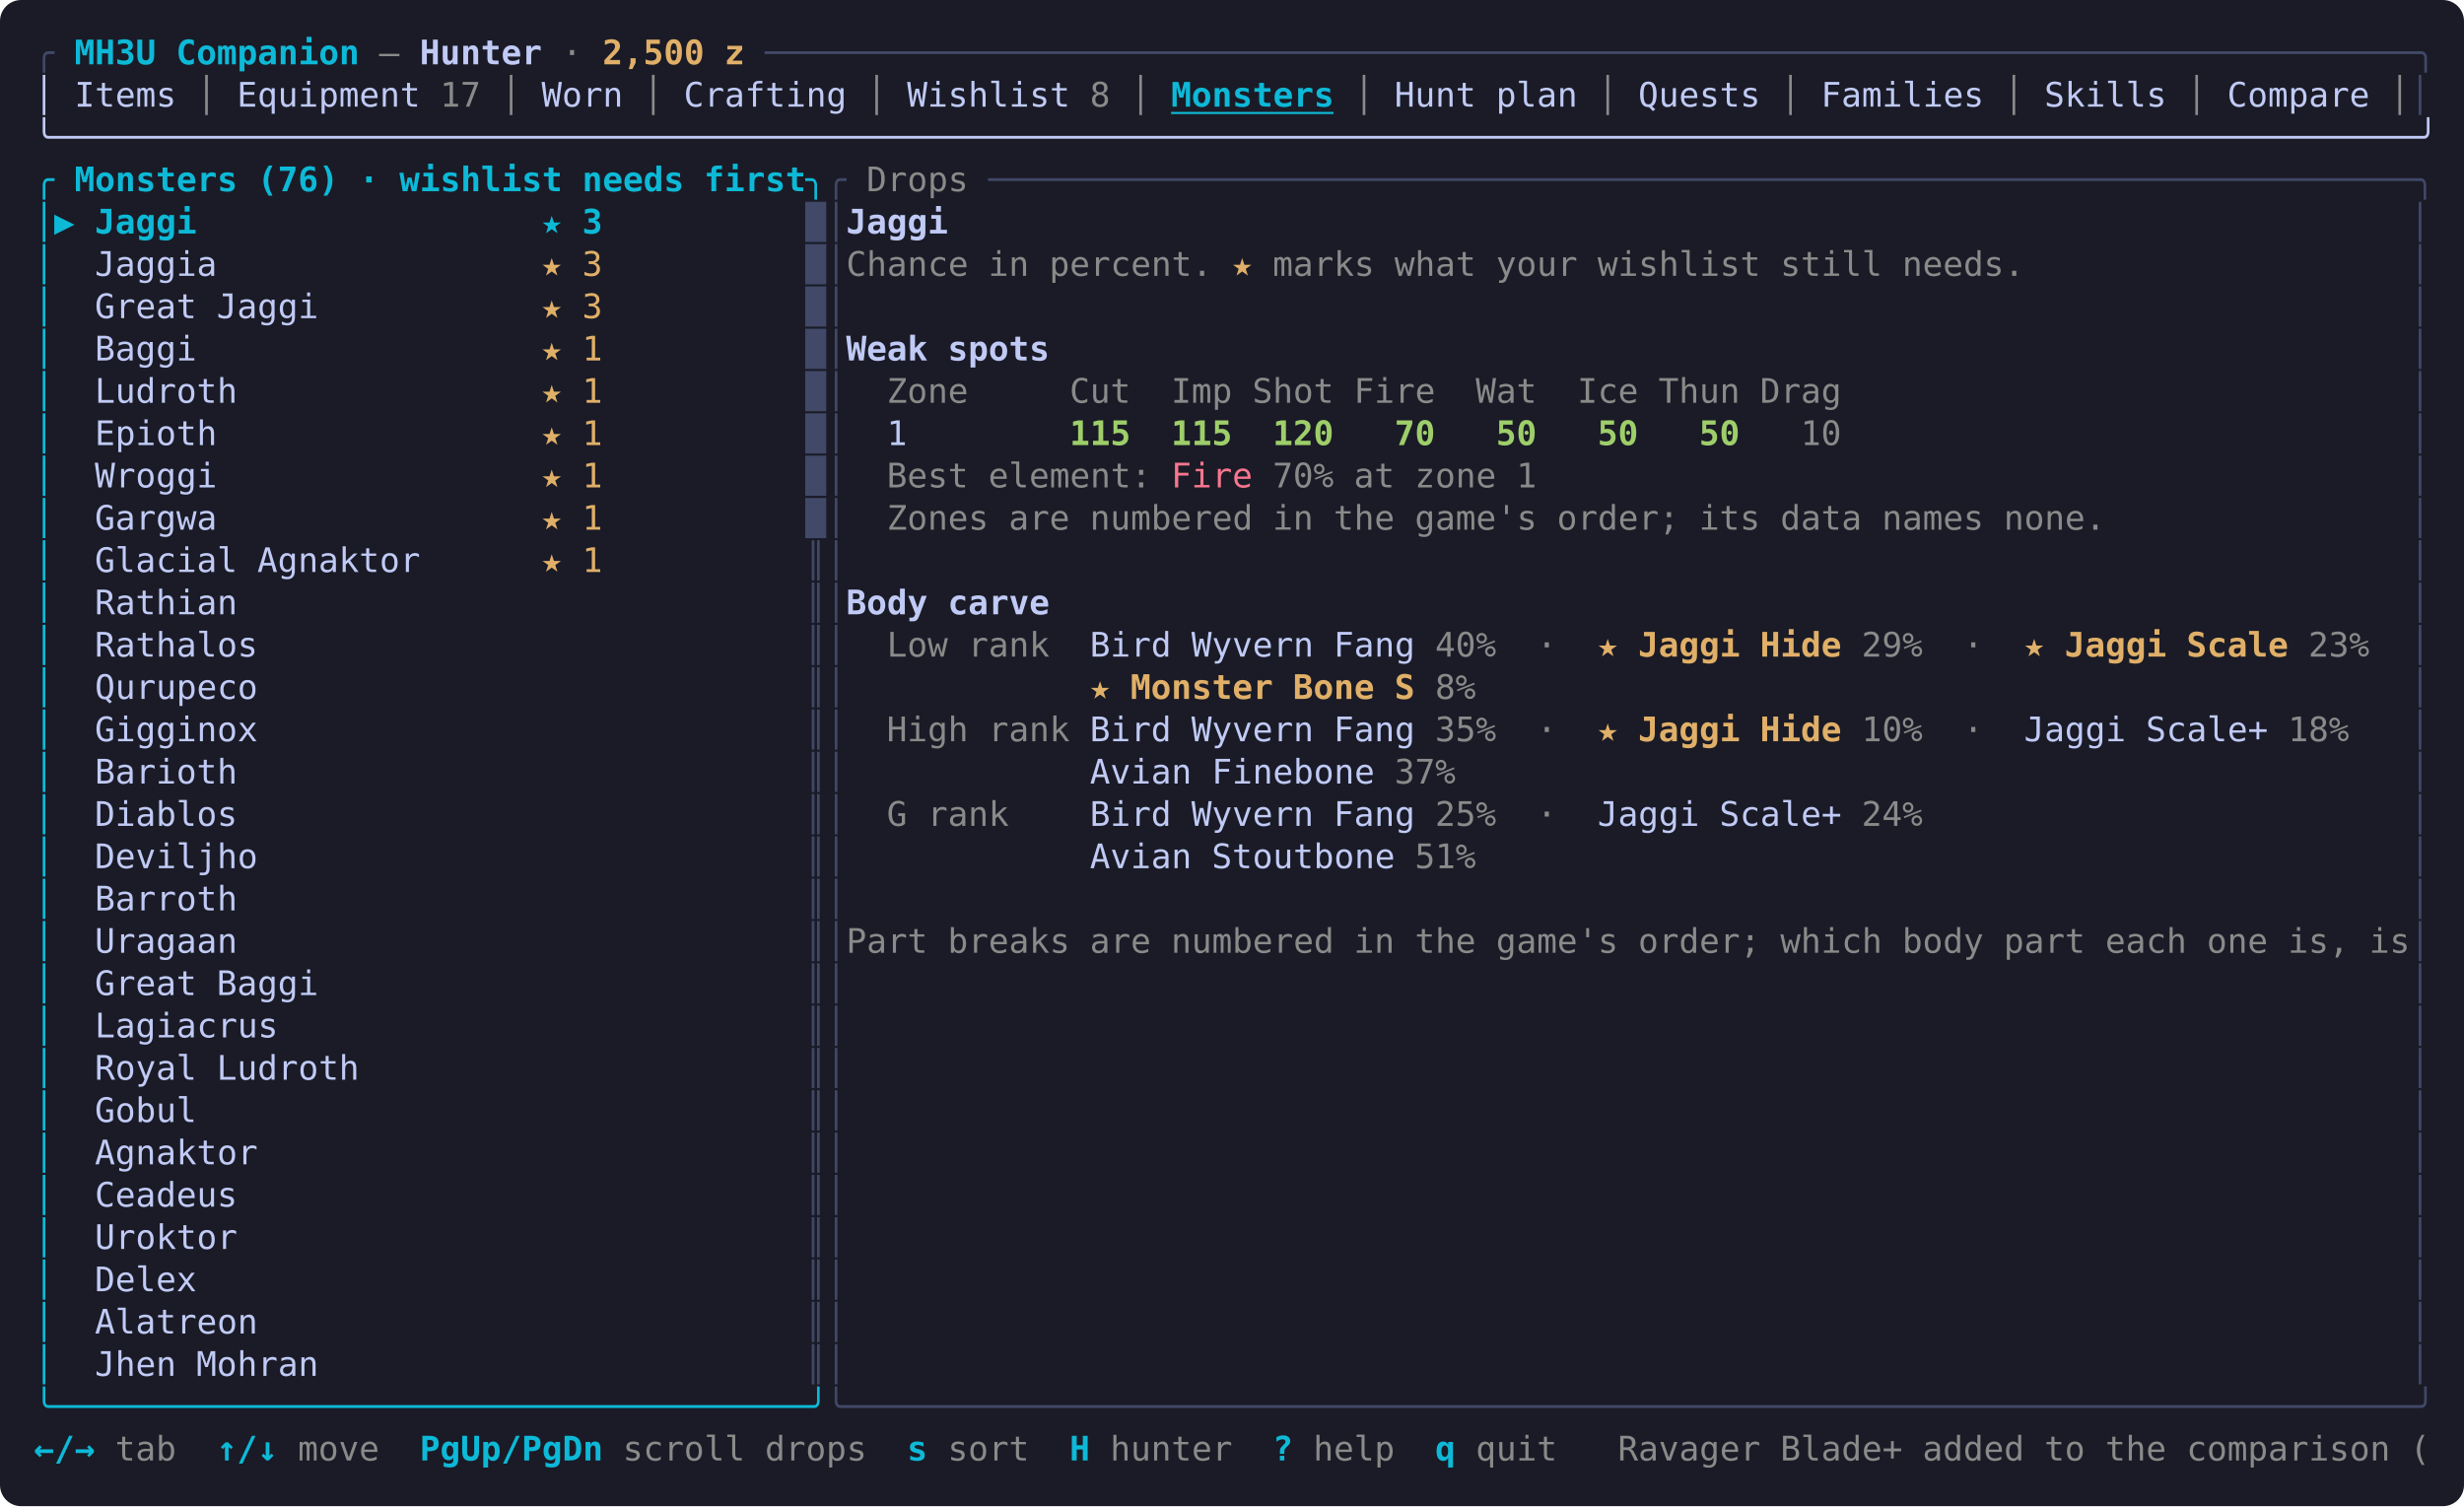
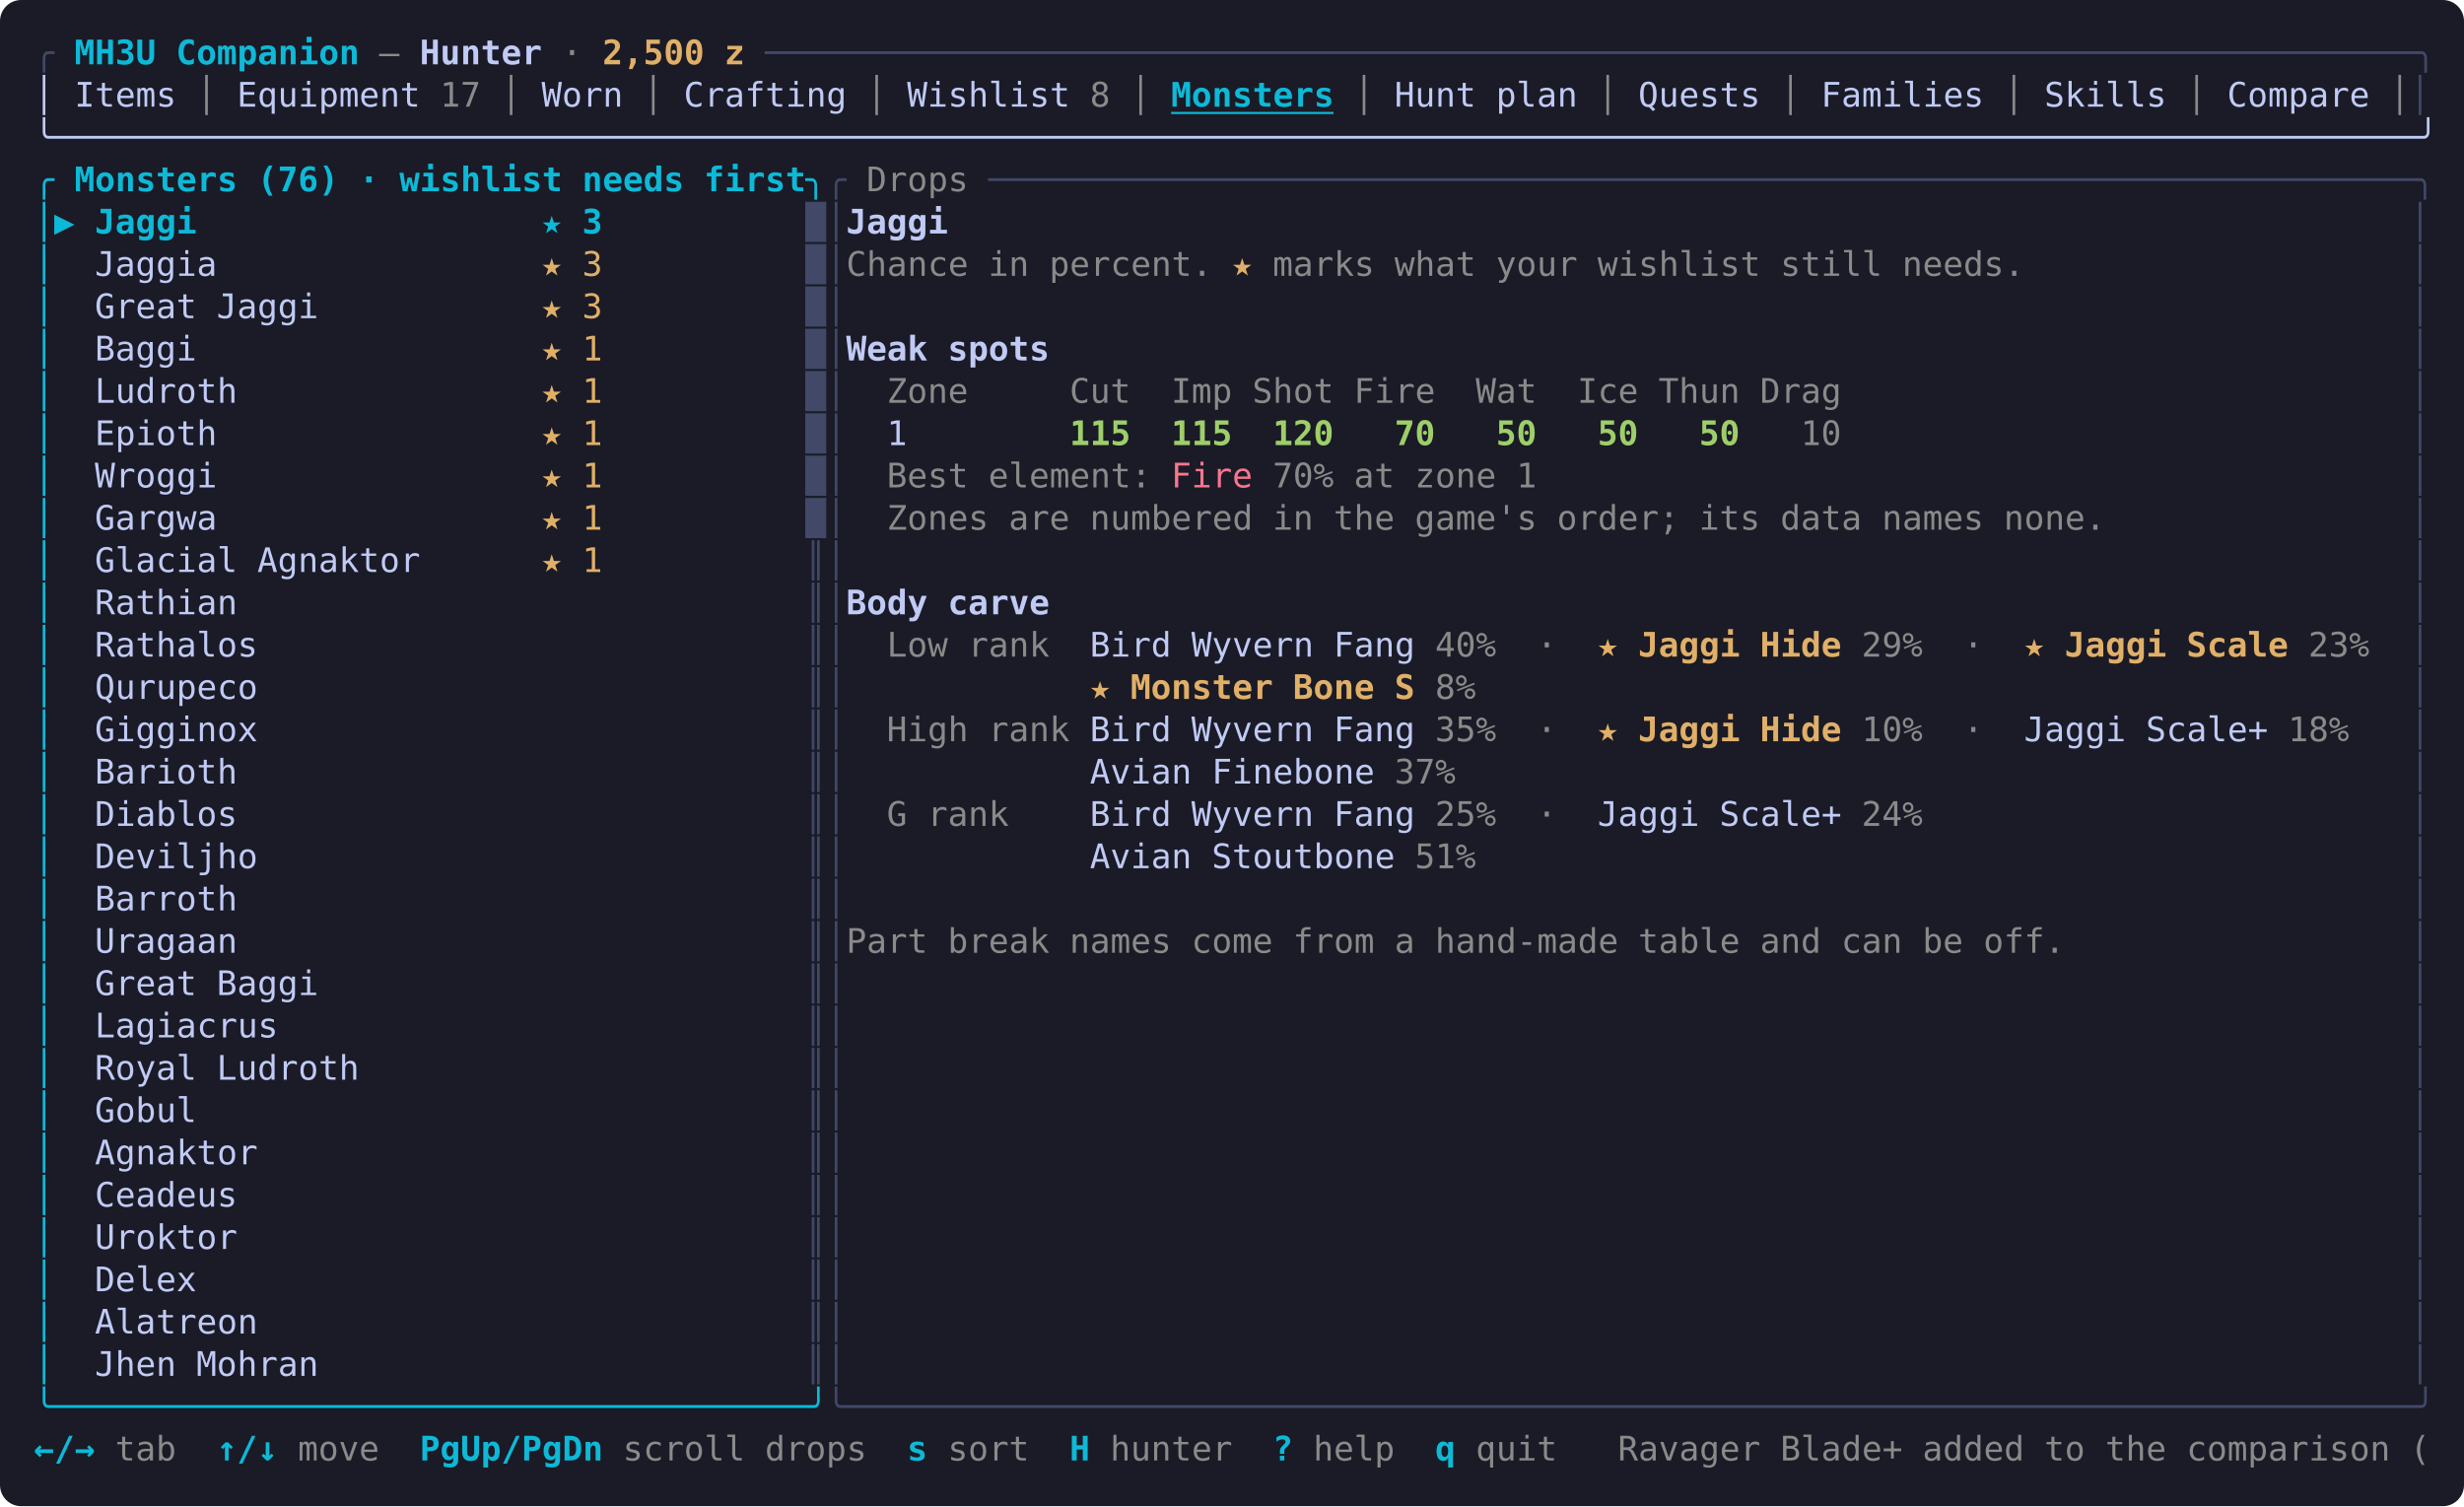
<svg xmlns="http://www.w3.org/2000/svg" width="1164.8" height="712" viewBox="0 0 1164.8 712" role="img">
  <rect width="100%" height="100%" rx="10" fill="#1a1b26" />
  <g font-family="'JetBrains Mono','JetBrainsMono Nerd Font','DejaVu Sans Mono',Menlo,Consolas,monospace" font-size="16">
    <text x="16.0" y="30.4" textLength="9.6" lengthAdjust="spacing" fill="#414868">╭</text>
    <text x="35.2" y="30.4" textLength="38.4" lengthAdjust="spacing" fill="#0db9d7" font-weight="bold">MH3U</text>
    <text x="83.2" y="30.4" textLength="86.4" lengthAdjust="spacing" fill="#0db9d7" font-weight="bold">Companion</text>
    <text x="179.2" y="30.4" textLength="9.6" lengthAdjust="spacing" fill="#8a8a8a">—</text>
    <text x="198.4" y="30.4" textLength="57.6" lengthAdjust="spacing" fill="#c0caf5" font-weight="bold">Hunter</text>
    <text x="265.6" y="30.4" textLength="9.6" lengthAdjust="spacing" fill="#8a8a8a">·</text>
    <text x="284.8" y="30.4" textLength="48.0" lengthAdjust="spacing" fill="#e0af68" font-weight="bold">2,500</text>
    <text x="342.4" y="30.4" textLength="9.6" lengthAdjust="spacing" fill="#e0af68" font-weight="bold">z</text>
    <text x="361.6" y="30.4" textLength="787.2" lengthAdjust="spacing" fill="#414868">─────────────────────────────────────────────────────────────────────────────────╮</text>
    <text x="16.0" y="50.4" textLength="9.6" lengthAdjust="spacing" fill="#c0caf5">│</text>
    <text x="35.2" y="50.4" textLength="48.0" lengthAdjust="spacing" fill="#c0caf5">Items</text>
    <text x="92.8" y="50.4" textLength="9.6" lengthAdjust="spacing" fill="#8a8a8a">│</text>
    <text x="112.0" y="50.4" textLength="86.4" lengthAdjust="spacing" fill="#c0caf5">Equipment</text>
    <text x="208.0" y="50.4" textLength="19.2" lengthAdjust="spacing" fill="#8a8a8a">17</text>
    <text x="236.8" y="50.4" textLength="9.6" lengthAdjust="spacing" fill="#8a8a8a">│</text>
    <text x="256.0" y="50.4" textLength="38.4" lengthAdjust="spacing" fill="#c0caf5">Worn</text>
    <text x="304.0" y="50.4" textLength="9.6" lengthAdjust="spacing" fill="#8a8a8a">│</text>
    <text x="323.2" y="50.4" textLength="76.8" lengthAdjust="spacing" fill="#c0caf5">Crafting</text>
    <text x="409.6" y="50.4" textLength="9.6" lengthAdjust="spacing" fill="#8a8a8a">│</text>
    <text x="428.8" y="50.4" textLength="76.8" lengthAdjust="spacing" fill="#c0caf5">Wishlist</text>
    <text x="515.2" y="50.4" textLength="9.6" lengthAdjust="spacing" fill="#8a8a8a">8</text>
    <text x="534.4" y="50.4" textLength="9.6" lengthAdjust="spacing" fill="#8a8a8a">│</text>
    <text x="553.6" y="50.4" textLength="76.8" lengthAdjust="spacing" fill="#0db9d7" font-weight="bold">Monsters</text>
    <line x1="553.6" y1="53.4" x2="630.4" y2="53.4" stroke="#0db9d7" stroke-width="1" />
    <text x="640.0" y="50.4" textLength="9.6" lengthAdjust="spacing" fill="#8a8a8a">│</text>
    <text x="659.2" y="50.4" textLength="38.4" lengthAdjust="spacing" fill="#c0caf5">Hunt</text>
    <text x="707.2" y="50.4" textLength="38.4" lengthAdjust="spacing" fill="#c0caf5">plan</text>
    <text x="755.2" y="50.4" textLength="9.6" lengthAdjust="spacing" fill="#8a8a8a">│</text>
    <text x="774.4" y="50.4" textLength="57.6" lengthAdjust="spacing" fill="#c0caf5">Quests</text>
    <text x="841.6" y="50.4" textLength="9.6" lengthAdjust="spacing" fill="#8a8a8a">│</text>
    <text x="860.8" y="50.4" textLength="76.8" lengthAdjust="spacing" fill="#c0caf5">Families</text>
    <text x="947.2" y="50.4" textLength="9.6" lengthAdjust="spacing" fill="#8a8a8a">│</text>
    <text x="966.4" y="50.4" textLength="57.6" lengthAdjust="spacing" fill="#c0caf5">Skills</text>
    <text x="1033.6" y="50.4" textLength="9.6" lengthAdjust="spacing" fill="#8a8a8a">│</text>
    <text x="1052.8" y="50.4" textLength="67.2" lengthAdjust="spacing" fill="#c0caf5">Compare</text>
    <text x="1129.6" y="50.4" textLength="9.6" lengthAdjust="spacing" fill="#8a8a8a">│</text>
    <text x="1139.2" y="50.4" textLength="9.6" lengthAdjust="spacing" fill="#414868">│</text>
    <text x="16.0" y="70.4" textLength="1132.8" lengthAdjust="spacing" fill="#c0caf5">╰────────────────────────────────────────────────────────────────────────────────────────────────────────────────────╯</text>
    <text x="16.0" y="90.4" textLength="9.6" lengthAdjust="spacing" fill="#0db9d7">╭</text>
    <text x="35.2" y="90.4" textLength="76.8" lengthAdjust="spacing" fill="#0db9d7" font-weight="bold">Monsters</text>
    <text x="121.6" y="90.4" textLength="38.4" lengthAdjust="spacing" fill="#0db9d7" font-weight="bold">(76)</text>
    <text x="169.6" y="90.4" textLength="9.6" lengthAdjust="spacing" fill="#0db9d7" font-weight="bold">·</text>
    <text x="188.8" y="90.4" textLength="76.8" lengthAdjust="spacing" fill="#0db9d7" font-weight="bold">wishlist</text>
    <text x="275.2" y="90.4" textLength="48.0" lengthAdjust="spacing" fill="#0db9d7" font-weight="bold">needs</text>
    <text x="332.8" y="90.4" textLength="48.0" lengthAdjust="spacing" fill="#0db9d7" font-weight="bold">first</text>
    <text x="380.8" y="90.4" textLength="9.6" lengthAdjust="spacing" fill="#0db9d7">╮</text>
    <text x="390.4" y="90.4" textLength="9.6" lengthAdjust="spacing" fill="#414868">╭</text>
    <text x="409.6" y="90.4" textLength="48.0" lengthAdjust="spacing" fill="#8a8a8a">Drops</text>
    <text x="467.2" y="90.4" textLength="681.6" lengthAdjust="spacing" fill="#414868">──────────────────────────────────────────────────────────────────────╮</text>
    <text x="16.0" y="110.4" textLength="9.6" lengthAdjust="spacing" fill="#0db9d7">│</text>
    <text x="25.6" y="110.4" textLength="9.6" lengthAdjust="spacing" fill="#0db9d7" font-weight="bold">▶︎</text>
    <text x="44.8" y="110.4" textLength="48.0" lengthAdjust="spacing" fill="#0db9d7" font-weight="bold">Jaggi</text>
    <text x="256.0" y="110.4" textLength="9.6" lengthAdjust="spacing" fill="#0db9d7" font-weight="bold">★︎</text>
    <text x="275.2" y="110.4" textLength="9.6" lengthAdjust="spacing" fill="#0db9d7" font-weight="bold">3</text>
    <text x="380.8" y="110.4" textLength="19.2" lengthAdjust="spacing" fill="#414868">█│</text>
    <text x="400.0" y="110.4" textLength="48.0" lengthAdjust="spacing" fill="#c0caf5" font-weight="bold">Jaggi</text>
    <text x="1139.2" y="110.4" textLength="9.6" lengthAdjust="spacing" fill="#414868">│</text>
    <text x="16.0" y="130.4" textLength="9.6" lengthAdjust="spacing" fill="#0db9d7">│</text>
    <text x="44.8" y="130.4" textLength="57.6" lengthAdjust="spacing" fill="#c0caf5">Jaggia</text>
    <text x="256.0" y="130.4" textLength="9.6" lengthAdjust="spacing" fill="#e0af68">★︎</text>
    <text x="275.2" y="130.4" textLength="9.6" lengthAdjust="spacing" fill="#e0af68">3</text>
    <text x="380.8" y="130.4" textLength="19.2" lengthAdjust="spacing" fill="#414868">█│</text>
    <text x="400.0" y="130.4" textLength="57.6" lengthAdjust="spacing" fill="#8a8a8a">Chance</text>
    <text x="467.2" y="130.4" textLength="19.2" lengthAdjust="spacing" fill="#8a8a8a">in</text>
    <text x="496.0" y="130.4" textLength="76.8" lengthAdjust="spacing" fill="#8a8a8a">percent.</text>
    <text x="582.4" y="130.4" textLength="9.6" lengthAdjust="spacing" fill="#e0af68">★︎</text>
    <text x="601.6" y="130.4" textLength="48.0" lengthAdjust="spacing" fill="#8a8a8a">marks</text>
    <text x="659.2" y="130.4" textLength="38.4" lengthAdjust="spacing" fill="#8a8a8a">what</text>
    <text x="707.2" y="130.4" textLength="38.4" lengthAdjust="spacing" fill="#8a8a8a">your</text>
    <text x="755.2" y="130.4" textLength="76.8" lengthAdjust="spacing" fill="#8a8a8a">wishlist</text>
    <text x="841.6" y="130.4" textLength="48.0" lengthAdjust="spacing" fill="#8a8a8a">still</text>
    <text x="899.2" y="130.4" textLength="57.6" lengthAdjust="spacing" fill="#8a8a8a">needs.</text>
    <text x="1139.2" y="130.4" textLength="9.6" lengthAdjust="spacing" fill="#414868">│</text>
    <text x="16.0" y="150.4" textLength="9.6" lengthAdjust="spacing" fill="#0db9d7">│</text>
    <text x="44.8" y="150.4" textLength="48.0" lengthAdjust="spacing" fill="#c0caf5">Great</text>
    <text x="102.4" y="150.4" textLength="48.0" lengthAdjust="spacing" fill="#c0caf5">Jaggi</text>
    <text x="256.0" y="150.4" textLength="9.6" lengthAdjust="spacing" fill="#e0af68">★︎</text>
    <text x="275.2" y="150.4" textLength="9.6" lengthAdjust="spacing" fill="#e0af68">3</text>
    <text x="380.8" y="150.4" textLength="19.2" lengthAdjust="spacing" fill="#414868">█│</text>
    <text x="1139.2" y="150.4" textLength="9.6" lengthAdjust="spacing" fill="#414868">│</text>
    <text x="16.0" y="170.4" textLength="9.6" lengthAdjust="spacing" fill="#0db9d7">│</text>
    <text x="44.8" y="170.4" textLength="48.0" lengthAdjust="spacing" fill="#c0caf5">Baggi</text>
    <text x="256.0" y="170.4" textLength="9.6" lengthAdjust="spacing" fill="#e0af68">★︎</text>
    <text x="275.2" y="170.4" textLength="9.6" lengthAdjust="spacing" fill="#e0af68">1</text>
    <text x="380.8" y="170.4" textLength="19.2" lengthAdjust="spacing" fill="#414868">█│</text>
    <text x="400.0" y="170.4" textLength="38.4" lengthAdjust="spacing" fill="#c0caf5" font-weight="bold">Weak</text>
    <text x="448.0" y="170.4" textLength="48.0" lengthAdjust="spacing" fill="#c0caf5" font-weight="bold">spots</text>
    <text x="1139.2" y="170.4" textLength="9.6" lengthAdjust="spacing" fill="#414868">│</text>
    <text x="16.0" y="190.4" textLength="9.6" lengthAdjust="spacing" fill="#0db9d7">│</text>
    <text x="44.8" y="190.4" textLength="67.2" lengthAdjust="spacing" fill="#c0caf5">Ludroth</text>
    <text x="256.0" y="190.4" textLength="9.6" lengthAdjust="spacing" fill="#e0af68">★︎</text>
    <text x="275.2" y="190.4" textLength="9.6" lengthAdjust="spacing" fill="#e0af68">1</text>
    <text x="380.8" y="190.4" textLength="19.2" lengthAdjust="spacing" fill="#414868">█│</text>
    <text x="419.2" y="190.4" textLength="38.4" lengthAdjust="spacing" fill="#8a8a8a">Zone</text>
    <text x="505.6" y="190.4" textLength="28.8" lengthAdjust="spacing" fill="#8a8a8a">Cut</text>
    <text x="553.6" y="190.4" textLength="28.8" lengthAdjust="spacing" fill="#8a8a8a">Imp</text>
    <text x="592.0" y="190.4" textLength="38.4" lengthAdjust="spacing" fill="#8a8a8a">Shot</text>
    <text x="640.0" y="190.4" textLength="38.4" lengthAdjust="spacing" fill="#8a8a8a">Fire</text>
    <text x="697.6" y="190.4" textLength="28.8" lengthAdjust="spacing" fill="#8a8a8a">Wat</text>
    <text x="745.6" y="190.4" textLength="28.8" lengthAdjust="spacing" fill="#8a8a8a">Ice</text>
    <text x="784.0" y="190.4" textLength="38.4" lengthAdjust="spacing" fill="#8a8a8a">Thun</text>
    <text x="832.0" y="190.4" textLength="38.4" lengthAdjust="spacing" fill="#8a8a8a">Drag</text>
    <text x="1139.2" y="190.4" textLength="9.6" lengthAdjust="spacing" fill="#414868">│</text>
    <text x="16.0" y="210.4" textLength="9.6" lengthAdjust="spacing" fill="#0db9d7">│</text>
    <text x="44.8" y="210.4" textLength="57.6" lengthAdjust="spacing" fill="#c0caf5">Epioth</text>
    <text x="256.0" y="210.4" textLength="9.6" lengthAdjust="spacing" fill="#e0af68">★︎</text>
    <text x="275.2" y="210.4" textLength="9.6" lengthAdjust="spacing" fill="#e0af68">1</text>
    <text x="380.8" y="210.4" textLength="19.2" lengthAdjust="spacing" fill="#414868">█│</text>
    <text x="419.2" y="210.4" textLength="9.6" lengthAdjust="spacing" fill="#c0caf5">1</text>
    <text x="505.6" y="210.4" textLength="28.8" lengthAdjust="spacing" fill="#9ece6a" font-weight="bold">115</text>
    <text x="553.6" y="210.4" textLength="28.8" lengthAdjust="spacing" fill="#9ece6a" font-weight="bold">115</text>
    <text x="601.6" y="210.4" textLength="28.8" lengthAdjust="spacing" fill="#9ece6a" font-weight="bold">120</text>
    <text x="659.2" y="210.4" textLength="19.2" lengthAdjust="spacing" fill="#9ece6a" font-weight="bold">70</text>
    <text x="707.2" y="210.4" textLength="19.2" lengthAdjust="spacing" fill="#9ece6a" font-weight="bold">50</text>
    <text x="755.2" y="210.4" textLength="19.2" lengthAdjust="spacing" fill="#9ece6a" font-weight="bold">50</text>
    <text x="803.2" y="210.4" textLength="19.2" lengthAdjust="spacing" fill="#9ece6a" font-weight="bold">50</text>
    <text x="851.2" y="210.4" textLength="19.2" lengthAdjust="spacing" fill="#8a8a8a">10</text>
    <text x="1139.2" y="210.4" textLength="9.6" lengthAdjust="spacing" fill="#414868">│</text>
    <text x="16.0" y="230.4" textLength="9.6" lengthAdjust="spacing" fill="#0db9d7">│</text>
    <text x="44.8" y="230.4" textLength="57.6" lengthAdjust="spacing" fill="#c0caf5">Wroggi</text>
    <text x="256.0" y="230.4" textLength="9.6" lengthAdjust="spacing" fill="#e0af68">★︎</text>
    <text x="275.2" y="230.4" textLength="9.6" lengthAdjust="spacing" fill="#e0af68">1</text>
    <text x="380.8" y="230.4" textLength="19.2" lengthAdjust="spacing" fill="#414868">█│</text>
    <text x="419.2" y="230.4" textLength="38.4" lengthAdjust="spacing" fill="#8a8a8a">Best</text>
    <text x="467.2" y="230.4" textLength="76.8" lengthAdjust="spacing" fill="#8a8a8a">element:</text>
    <text x="553.6" y="230.4" textLength="38.4" lengthAdjust="spacing" fill="#f7768e">Fire</text>
    <text x="601.6" y="230.4" textLength="28.8" lengthAdjust="spacing" fill="#8a8a8a">70%</text>
    <text x="640.0" y="230.4" textLength="19.2" lengthAdjust="spacing" fill="#8a8a8a">at</text>
    <text x="668.8" y="230.4" textLength="38.4" lengthAdjust="spacing" fill="#8a8a8a">zone</text>
    <text x="716.8" y="230.4" textLength="9.6" lengthAdjust="spacing" fill="#8a8a8a">1</text>
    <text x="1139.2" y="230.4" textLength="9.6" lengthAdjust="spacing" fill="#414868">│</text>
    <text x="16.0" y="250.4" textLength="9.6" lengthAdjust="spacing" fill="#0db9d7">│</text>
    <text x="44.8" y="250.4" textLength="57.6" lengthAdjust="spacing" fill="#c0caf5">Gargwa</text>
    <text x="256.0" y="250.4" textLength="9.6" lengthAdjust="spacing" fill="#e0af68">★︎</text>
    <text x="275.2" y="250.4" textLength="9.6" lengthAdjust="spacing" fill="#e0af68">1</text>
    <text x="380.8" y="250.4" textLength="19.2" lengthAdjust="spacing" fill="#414868">█│</text>
    <text x="419.2" y="250.4" textLength="48.0" lengthAdjust="spacing" fill="#8a8a8a">Zones</text>
    <text x="476.8" y="250.4" textLength="28.8" lengthAdjust="spacing" fill="#8a8a8a">are</text>
    <text x="515.2" y="250.4" textLength="76.8" lengthAdjust="spacing" fill="#8a8a8a">numbered</text>
    <text x="601.6" y="250.4" textLength="19.2" lengthAdjust="spacing" fill="#8a8a8a">in</text>
    <text x="630.4" y="250.4" textLength="28.8" lengthAdjust="spacing" fill="#8a8a8a">the</text>
    <text x="668.8" y="250.4" textLength="57.6" lengthAdjust="spacing" fill="#8a8a8a">game's</text>
    <text x="736.0" y="250.4" textLength="57.6" lengthAdjust="spacing" fill="#8a8a8a">order;</text>
    <text x="803.2" y="250.4" textLength="28.8" lengthAdjust="spacing" fill="#8a8a8a">its</text>
    <text x="841.6" y="250.4" textLength="38.4" lengthAdjust="spacing" fill="#8a8a8a">data</text>
    <text x="889.6" y="250.4" textLength="48.0" lengthAdjust="spacing" fill="#8a8a8a">names</text>
    <text x="947.2" y="250.4" textLength="48.0" lengthAdjust="spacing" fill="#8a8a8a">none.</text>
    <text x="1139.2" y="250.4" textLength="9.6" lengthAdjust="spacing" fill="#414868">│</text>
    <text x="16.0" y="270.4" textLength="9.6" lengthAdjust="spacing" fill="#0db9d7">│</text>
    <text x="44.8" y="270.4" textLength="67.2" lengthAdjust="spacing" fill="#c0caf5">Glacial</text>
    <text x="121.6" y="270.4" textLength="76.8" lengthAdjust="spacing" fill="#c0caf5">Agnaktor</text>
    <text x="256.0" y="270.4" textLength="9.6" lengthAdjust="spacing" fill="#e0af68">★︎</text>
    <text x="275.2" y="270.4" textLength="9.6" lengthAdjust="spacing" fill="#e0af68">1</text>
    <text x="380.8" y="270.4" textLength="19.2" lengthAdjust="spacing" fill="#414868">║│</text>
    <text x="1139.2" y="270.4" textLength="9.6" lengthAdjust="spacing" fill="#414868">│</text>
    <text x="16.0" y="290.4" textLength="9.6" lengthAdjust="spacing" fill="#0db9d7">│</text>
    <text x="44.8" y="290.4" textLength="67.2" lengthAdjust="spacing" fill="#c0caf5">Rathian</text>
    <text x="380.8" y="290.4" textLength="19.2" lengthAdjust="spacing" fill="#414868">║│</text>
    <text x="400.0" y="290.4" textLength="38.4" lengthAdjust="spacing" fill="#c0caf5" font-weight="bold">Body</text>
    <text x="448.0" y="290.4" textLength="48.0" lengthAdjust="spacing" fill="#c0caf5" font-weight="bold">carve</text>
    <text x="1139.2" y="290.4" textLength="9.6" lengthAdjust="spacing" fill="#414868">│</text>
    <text x="16.0" y="310.4" textLength="9.6" lengthAdjust="spacing" fill="#0db9d7">│</text>
    <text x="44.8" y="310.4" textLength="76.8" lengthAdjust="spacing" fill="#c0caf5">Rathalos</text>
    <text x="380.8" y="310.4" textLength="19.2" lengthAdjust="spacing" fill="#414868">║│</text>
    <text x="419.2" y="310.4" textLength="28.8" lengthAdjust="spacing" fill="#8a8a8a">Low</text>
    <text x="457.6" y="310.4" textLength="38.4" lengthAdjust="spacing" fill="#8a8a8a">rank</text>
    <text x="515.2" y="310.4" textLength="38.4" lengthAdjust="spacing" fill="#c0caf5">Bird</text>
    <text x="563.2" y="310.4" textLength="57.6" lengthAdjust="spacing" fill="#c0caf5">Wyvern</text>
    <text x="630.4" y="310.4" textLength="38.4" lengthAdjust="spacing" fill="#c0caf5">Fang</text>
    <text x="678.4" y="310.4" textLength="28.8" lengthAdjust="spacing" fill="#8a8a8a">40%</text>
    <text x="726.4" y="310.4" textLength="9.6" lengthAdjust="spacing" fill="#8a8a8a">·</text>
    <text x="755.2" y="310.4" textLength="9.6" lengthAdjust="spacing" fill="#e0af68" font-weight="bold">★︎</text>
    <text x="774.4" y="310.4" textLength="48.0" lengthAdjust="spacing" fill="#e0af68" font-weight="bold">Jaggi</text>
    <text x="832.0" y="310.4" textLength="38.4" lengthAdjust="spacing" fill="#e0af68" font-weight="bold">Hide</text>
    <text x="880.0" y="310.4" textLength="28.8" lengthAdjust="spacing" fill="#8a8a8a">29%</text>
    <text x="928.0" y="310.4" textLength="9.6" lengthAdjust="spacing" fill="#8a8a8a">·</text>
    <text x="956.8" y="310.4" textLength="9.6" lengthAdjust="spacing" fill="#e0af68" font-weight="bold">★︎</text>
    <text x="976.0" y="310.4" textLength="48.0" lengthAdjust="spacing" fill="#e0af68" font-weight="bold">Jaggi</text>
    <text x="1033.6" y="310.4" textLength="48.0" lengthAdjust="spacing" fill="#e0af68" font-weight="bold">Scale</text>
    <text x="1091.2" y="310.4" textLength="28.8" lengthAdjust="spacing" fill="#8a8a8a">23%</text>
    <text x="1139.2" y="310.4" textLength="9.6" lengthAdjust="spacing" fill="#414868">│</text>
    <text x="16.0" y="330.4" textLength="9.6" lengthAdjust="spacing" fill="#0db9d7">│</text>
    <text x="44.8" y="330.4" textLength="76.8" lengthAdjust="spacing" fill="#c0caf5">Qurupeco</text>
    <text x="380.8" y="330.4" textLength="19.2" lengthAdjust="spacing" fill="#414868">║│</text>
    <text x="515.2" y="330.4" textLength="9.6" lengthAdjust="spacing" fill="#e0af68" font-weight="bold">★︎</text>
    <text x="534.4" y="330.4" textLength="67.2" lengthAdjust="spacing" fill="#e0af68" font-weight="bold">Monster</text>
    <text x="611.2" y="330.4" textLength="38.4" lengthAdjust="spacing" fill="#e0af68" font-weight="bold">Bone</text>
    <text x="659.2" y="330.4" textLength="9.6" lengthAdjust="spacing" fill="#e0af68" font-weight="bold">S</text>
    <text x="678.4" y="330.4" textLength="19.2" lengthAdjust="spacing" fill="#8a8a8a">8%</text>
    <text x="1139.2" y="330.4" textLength="9.6" lengthAdjust="spacing" fill="#414868">│</text>
    <text x="16.0" y="350.4" textLength="9.6" lengthAdjust="spacing" fill="#0db9d7">│</text>
    <text x="44.8" y="350.4" textLength="76.8" lengthAdjust="spacing" fill="#c0caf5">Gigginox</text>
    <text x="380.8" y="350.4" textLength="19.2" lengthAdjust="spacing" fill="#414868">║│</text>
    <text x="419.2" y="350.4" textLength="38.4" lengthAdjust="spacing" fill="#8a8a8a">High</text>
    <text x="467.2" y="350.4" textLength="38.4" lengthAdjust="spacing" fill="#8a8a8a">rank</text>
    <text x="515.2" y="350.4" textLength="38.4" lengthAdjust="spacing" fill="#c0caf5">Bird</text>
    <text x="563.2" y="350.4" textLength="57.6" lengthAdjust="spacing" fill="#c0caf5">Wyvern</text>
    <text x="630.4" y="350.4" textLength="38.4" lengthAdjust="spacing" fill="#c0caf5">Fang</text>
    <text x="678.4" y="350.4" textLength="28.8" lengthAdjust="spacing" fill="#8a8a8a">35%</text>
    <text x="726.4" y="350.4" textLength="9.6" lengthAdjust="spacing" fill="#8a8a8a">·</text>
    <text x="755.2" y="350.4" textLength="9.6" lengthAdjust="spacing" fill="#e0af68" font-weight="bold">★︎</text>
    <text x="774.4" y="350.4" textLength="48.0" lengthAdjust="spacing" fill="#e0af68" font-weight="bold">Jaggi</text>
    <text x="832.0" y="350.4" textLength="38.4" lengthAdjust="spacing" fill="#e0af68" font-weight="bold">Hide</text>
    <text x="880.0" y="350.4" textLength="28.8" lengthAdjust="spacing" fill="#8a8a8a">10%</text>
    <text x="928.0" y="350.4" textLength="9.6" lengthAdjust="spacing" fill="#8a8a8a">·</text>
    <text x="956.8" y="350.4" textLength="48.0" lengthAdjust="spacing" fill="#c0caf5">Jaggi</text>
    <text x="1014.4" y="350.4" textLength="57.6" lengthAdjust="spacing" fill="#c0caf5">Scale+</text>
    <text x="1081.6" y="350.4" textLength="28.8" lengthAdjust="spacing" fill="#8a8a8a">18%</text>
    <text x="1139.2" y="350.4" textLength="9.6" lengthAdjust="spacing" fill="#414868">│</text>
    <text x="16.0" y="370.4" textLength="9.6" lengthAdjust="spacing" fill="#0db9d7">│</text>
    <text x="44.8" y="370.4" textLength="67.2" lengthAdjust="spacing" fill="#c0caf5">Barioth</text>
    <text x="380.8" y="370.4" textLength="19.2" lengthAdjust="spacing" fill="#414868">║│</text>
    <text x="515.2" y="370.4" textLength="48.0" lengthAdjust="spacing" fill="#c0caf5">Avian</text>
    <text x="572.8" y="370.4" textLength="76.8" lengthAdjust="spacing" fill="#c0caf5">Finebone</text>
    <text x="659.2" y="370.4" textLength="28.8" lengthAdjust="spacing" fill="#8a8a8a">37%</text>
    <text x="1139.2" y="370.4" textLength="9.6" lengthAdjust="spacing" fill="#414868">│</text>
    <text x="16.0" y="390.4" textLength="9.6" lengthAdjust="spacing" fill="#0db9d7">│</text>
    <text x="44.8" y="390.4" textLength="67.2" lengthAdjust="spacing" fill="#c0caf5">Diablos</text>
    <text x="380.8" y="390.4" textLength="19.2" lengthAdjust="spacing" fill="#414868">║│</text>
    <text x="419.2" y="390.4" textLength="9.6" lengthAdjust="spacing" fill="#8a8a8a">G</text>
    <text x="438.4" y="390.4" textLength="38.4" lengthAdjust="spacing" fill="#8a8a8a">rank</text>
    <text x="515.2" y="390.4" textLength="38.4" lengthAdjust="spacing" fill="#c0caf5">Bird</text>
    <text x="563.2" y="390.4" textLength="57.6" lengthAdjust="spacing" fill="#c0caf5">Wyvern</text>
    <text x="630.4" y="390.4" textLength="38.4" lengthAdjust="spacing" fill="#c0caf5">Fang</text>
    <text x="678.4" y="390.4" textLength="28.8" lengthAdjust="spacing" fill="#8a8a8a">25%</text>
    <text x="726.4" y="390.4" textLength="9.6" lengthAdjust="spacing" fill="#8a8a8a">·</text>
    <text x="755.2" y="390.4" textLength="48.0" lengthAdjust="spacing" fill="#c0caf5">Jaggi</text>
    <text x="812.8" y="390.4" textLength="57.6" lengthAdjust="spacing" fill="#c0caf5">Scale+</text>
    <text x="880.0" y="390.4" textLength="28.8" lengthAdjust="spacing" fill="#8a8a8a">24%</text>
    <text x="1139.2" y="390.4" textLength="9.6" lengthAdjust="spacing" fill="#414868">│</text>
    <text x="16.0" y="410.4" textLength="9.6" lengthAdjust="spacing" fill="#0db9d7">│</text>
    <text x="44.8" y="410.4" textLength="76.8" lengthAdjust="spacing" fill="#c0caf5">Deviljho</text>
    <text x="380.8" y="410.4" textLength="19.2" lengthAdjust="spacing" fill="#414868">║│</text>
    <text x="515.2" y="410.4" textLength="48.0" lengthAdjust="spacing" fill="#c0caf5">Avian</text>
    <text x="572.8" y="410.4" textLength="86.4" lengthAdjust="spacing" fill="#c0caf5">Stoutbone</text>
    <text x="668.8" y="410.4" textLength="28.8" lengthAdjust="spacing" fill="#8a8a8a">51%</text>
    <text x="1139.2" y="410.4" textLength="9.6" lengthAdjust="spacing" fill="#414868">│</text>
    <text x="16.0" y="430.4" textLength="9.6" lengthAdjust="spacing" fill="#0db9d7">│</text>
    <text x="44.8" y="430.4" textLength="67.2" lengthAdjust="spacing" fill="#c0caf5">Barroth</text>
    <text x="380.8" y="430.4" textLength="19.2" lengthAdjust="spacing" fill="#414868">║│</text>
    <text x="1139.2" y="430.4" textLength="9.6" lengthAdjust="spacing" fill="#414868">│</text>
    <text x="16.0" y="450.4" textLength="9.6" lengthAdjust="spacing" fill="#0db9d7">│</text>
    <text x="44.8" y="450.4" textLength="67.2" lengthAdjust="spacing" fill="#c0caf5">Uragaan</text>
    <text x="380.8" y="450.4" textLength="19.2" lengthAdjust="spacing" fill="#414868">║│</text>
    <text x="400.0" y="450.4" textLength="38.4" lengthAdjust="spacing" fill="#8a8a8a">Part</text>
-     <text x="448.0" y="450.4" textLength="57.6" lengthAdjust="spacing" fill="#8a8a8a">breaks</text>
-     <text x="515.2" y="450.4" textLength="28.8" lengthAdjust="spacing" fill="#8a8a8a">are</text>
-     <text x="553.6" y="450.4" textLength="76.8" lengthAdjust="spacing" fill="#8a8a8a">numbered</text>
-     <text x="640.0" y="450.4" textLength="19.2" lengthAdjust="spacing" fill="#8a8a8a">in</text>
-     <text x="668.8" y="450.4" textLength="28.8" lengthAdjust="spacing" fill="#8a8a8a">the</text>
-     <text x="707.2" y="450.4" textLength="57.6" lengthAdjust="spacing" fill="#8a8a8a">game's</text>
-     <text x="774.4" y="450.4" textLength="57.6" lengthAdjust="spacing" fill="#8a8a8a">order;</text>
-     <text x="841.6" y="450.4" textLength="48.0" lengthAdjust="spacing" fill="#8a8a8a">which</text>
-     <text x="899.2" y="450.4" textLength="38.4" lengthAdjust="spacing" fill="#8a8a8a">body</text>
-     <text x="947.2" y="450.4" textLength="38.4" lengthAdjust="spacing" fill="#8a8a8a">part</text>
-     <text x="995.2" y="450.4" textLength="38.4" lengthAdjust="spacing" fill="#8a8a8a">each</text>
-     <text x="1043.2" y="450.4" textLength="28.8" lengthAdjust="spacing" fill="#8a8a8a">one</text>
-     <text x="1081.6" y="450.4" textLength="28.8" lengthAdjust="spacing" fill="#8a8a8a">is,</text>
-     <text x="1120.0" y="450.4" textLength="19.2" lengthAdjust="spacing" fill="#8a8a8a">is</text>
+     <text x="448.0" y="450.4" textLength="48.0" lengthAdjust="spacing" fill="#8a8a8a">break</text>
+     <text x="505.6" y="450.4" textLength="48.0" lengthAdjust="spacing" fill="#8a8a8a">names</text>
+     <text x="563.2" y="450.4" textLength="38.4" lengthAdjust="spacing" fill="#8a8a8a">come</text>
+     <text x="611.2" y="450.4" textLength="38.4" lengthAdjust="spacing" fill="#8a8a8a">from</text>
+     <text x="659.2" y="450.4" textLength="9.6" lengthAdjust="spacing" fill="#8a8a8a">a</text>
+     <text x="678.4" y="450.4" textLength="86.4" lengthAdjust="spacing" fill="#8a8a8a">hand-made</text>
+     <text x="774.4" y="450.4" textLength="48.0" lengthAdjust="spacing" fill="#8a8a8a">table</text>
+     <text x="832.0" y="450.4" textLength="28.8" lengthAdjust="spacing" fill="#8a8a8a">and</text>
+     <text x="870.4" y="450.4" textLength="28.8" lengthAdjust="spacing" fill="#8a8a8a">can</text>
+     <text x="908.8" y="450.4" textLength="19.2" lengthAdjust="spacing" fill="#8a8a8a">be</text>
+     <text x="937.6" y="450.4" textLength="38.4" lengthAdjust="spacing" fill="#8a8a8a">off.</text>
    <text x="1139.2" y="450.4" textLength="9.6" lengthAdjust="spacing" fill="#414868">│</text>
    <text x="16.0" y="470.4" textLength="9.6" lengthAdjust="spacing" fill="#0db9d7">│</text>
    <text x="44.8" y="470.4" textLength="48.0" lengthAdjust="spacing" fill="#c0caf5">Great</text>
    <text x="102.4" y="470.4" textLength="48.0" lengthAdjust="spacing" fill="#c0caf5">Baggi</text>
    <text x="380.8" y="470.4" textLength="19.2" lengthAdjust="spacing" fill="#414868">║│</text>
    <text x="1139.2" y="470.4" textLength="9.6" lengthAdjust="spacing" fill="#414868">│</text>
    <text x="16.0" y="490.4" textLength="9.6" lengthAdjust="spacing" fill="#0db9d7">│</text>
    <text x="44.8" y="490.4" textLength="86.4" lengthAdjust="spacing" fill="#c0caf5">Lagiacrus</text>
    <text x="380.8" y="490.4" textLength="19.2" lengthAdjust="spacing" fill="#414868">║│</text>
    <text x="1139.2" y="490.4" textLength="9.6" lengthAdjust="spacing" fill="#414868">│</text>
    <text x="16.0" y="510.4" textLength="9.6" lengthAdjust="spacing" fill="#0db9d7">│</text>
    <text x="44.8" y="510.4" textLength="48.0" lengthAdjust="spacing" fill="#c0caf5">Royal</text>
    <text x="102.4" y="510.4" textLength="67.2" lengthAdjust="spacing" fill="#c0caf5">Ludroth</text>
    <text x="380.8" y="510.4" textLength="19.2" lengthAdjust="spacing" fill="#414868">║│</text>
    <text x="1139.2" y="510.4" textLength="9.6" lengthAdjust="spacing" fill="#414868">│</text>
    <text x="16.0" y="530.4" textLength="9.6" lengthAdjust="spacing" fill="#0db9d7">│</text>
    <text x="44.8" y="530.4" textLength="48.0" lengthAdjust="spacing" fill="#c0caf5">Gobul</text>
    <text x="380.8" y="530.4" textLength="19.2" lengthAdjust="spacing" fill="#414868">║│</text>
    <text x="1139.2" y="530.4" textLength="9.6" lengthAdjust="spacing" fill="#414868">│</text>
    <text x="16.0" y="550.4" textLength="9.6" lengthAdjust="spacing" fill="#0db9d7">│</text>
    <text x="44.8" y="550.4" textLength="76.8" lengthAdjust="spacing" fill="#c0caf5">Agnaktor</text>
    <text x="380.8" y="550.4" textLength="19.2" lengthAdjust="spacing" fill="#414868">║│</text>
    <text x="1139.2" y="550.4" textLength="9.6" lengthAdjust="spacing" fill="#414868">│</text>
    <text x="16.0" y="570.4" textLength="9.6" lengthAdjust="spacing" fill="#0db9d7">│</text>
    <text x="44.8" y="570.4" textLength="67.2" lengthAdjust="spacing" fill="#c0caf5">Ceadeus</text>
    <text x="380.8" y="570.4" textLength="19.2" lengthAdjust="spacing" fill="#414868">║│</text>
    <text x="1139.2" y="570.4" textLength="9.6" lengthAdjust="spacing" fill="#414868">│</text>
    <text x="16.0" y="590.4" textLength="9.6" lengthAdjust="spacing" fill="#0db9d7">│</text>
    <text x="44.8" y="590.4" textLength="67.2" lengthAdjust="spacing" fill="#c0caf5">Uroktor</text>
    <text x="380.8" y="590.4" textLength="19.2" lengthAdjust="spacing" fill="#414868">║│</text>
    <text x="1139.2" y="590.4" textLength="9.6" lengthAdjust="spacing" fill="#414868">│</text>
    <text x="16.0" y="610.4" textLength="9.6" lengthAdjust="spacing" fill="#0db9d7">│</text>
    <text x="44.8" y="610.4" textLength="48.0" lengthAdjust="spacing" fill="#c0caf5">Delex</text>
    <text x="380.8" y="610.4" textLength="19.2" lengthAdjust="spacing" fill="#414868">║│</text>
    <text x="1139.2" y="610.4" textLength="9.6" lengthAdjust="spacing" fill="#414868">│</text>
    <text x="16.0" y="630.4" textLength="9.6" lengthAdjust="spacing" fill="#0db9d7">│</text>
    <text x="44.8" y="630.4" textLength="76.8" lengthAdjust="spacing" fill="#c0caf5">Alatreon</text>
    <text x="380.8" y="630.4" textLength="19.2" lengthAdjust="spacing" fill="#414868">║│</text>
    <text x="1139.2" y="630.4" textLength="9.6" lengthAdjust="spacing" fill="#414868">│</text>
    <text x="16.0" y="650.4" textLength="9.6" lengthAdjust="spacing" fill="#0db9d7">│</text>
    <text x="44.8" y="650.4" textLength="38.4" lengthAdjust="spacing" fill="#c0caf5">Jhen</text>
    <text x="92.8" y="650.4" textLength="57.6" lengthAdjust="spacing" fill="#c0caf5">Mohran</text>
    <text x="380.8" y="650.4" textLength="19.2" lengthAdjust="spacing" fill="#414868">║│</text>
    <text x="1139.2" y="650.4" textLength="9.6" lengthAdjust="spacing" fill="#414868">│</text>
    <text x="16.0" y="670.4" textLength="374.4" lengthAdjust="spacing" fill="#0db9d7">╰─────────────────────────────────────╯</text>
    <text x="390.4" y="670.4" textLength="758.4" lengthAdjust="spacing" fill="#414868">╰─────────────────────────────────────────────────────────────────────────────╯</text>
    <text x="16.0" y="690.4" textLength="28.8" lengthAdjust="spacing" fill="#0db9d7" font-weight="bold">←/→</text>
    <text x="54.4" y="690.4" textLength="28.8" lengthAdjust="spacing" fill="#8a8a8a">tab</text>
    <text x="102.4" y="690.4" textLength="28.8" lengthAdjust="spacing" fill="#0db9d7" font-weight="bold">↑/↓</text>
    <text x="140.8" y="690.4" textLength="38.4" lengthAdjust="spacing" fill="#8a8a8a">move</text>
    <text x="198.4" y="690.4" textLength="86.4" lengthAdjust="spacing" fill="#0db9d7" font-weight="bold">PgUp/PgDn</text>
    <text x="294.4" y="690.4" textLength="57.6" lengthAdjust="spacing" fill="#8a8a8a">scroll</text>
    <text x="361.6" y="690.4" textLength="48.0" lengthAdjust="spacing" fill="#8a8a8a">drops</text>
    <text x="428.8" y="690.4" textLength="9.6" lengthAdjust="spacing" fill="#0db9d7" font-weight="bold">s</text>
    <text x="448.0" y="690.4" textLength="38.4" lengthAdjust="spacing" fill="#8a8a8a">sort</text>
    <text x="505.6" y="690.4" textLength="9.6" lengthAdjust="spacing" fill="#0db9d7" font-weight="bold">H</text>
    <text x="524.8" y="690.4" textLength="57.6" lengthAdjust="spacing" fill="#8a8a8a">hunter</text>
    <text x="601.6" y="690.4" textLength="9.6" lengthAdjust="spacing" fill="#0db9d7" font-weight="bold">?</text>
    <text x="620.8" y="690.4" textLength="38.4" lengthAdjust="spacing" fill="#8a8a8a">help</text>
    <text x="678.4" y="690.4" textLength="9.6" lengthAdjust="spacing" fill="#0db9d7" font-weight="bold">q</text>
    <text x="697.6" y="690.4" textLength="38.4" lengthAdjust="spacing" fill="#8a8a8a">quit</text>
    <text x="764.8" y="690.4" textLength="67.2" lengthAdjust="spacing" fill="#8a8a8a">Ravager</text>
    <text x="841.6" y="690.4" textLength="57.6" lengthAdjust="spacing" fill="#8a8a8a">Blade+</text>
    <text x="908.8" y="690.4" textLength="48.0" lengthAdjust="spacing" fill="#8a8a8a">added</text>
    <text x="966.4" y="690.4" textLength="19.2" lengthAdjust="spacing" fill="#8a8a8a">to</text>
    <text x="995.2" y="690.4" textLength="28.8" lengthAdjust="spacing" fill="#8a8a8a">the</text>
    <text x="1033.6" y="690.4" textLength="96.0" lengthAdjust="spacing" fill="#8a8a8a">comparison</text>
    <text x="1139.2" y="690.4" textLength="9.6" lengthAdjust="spacing" fill="#8a8a8a">(</text>
  </g>
</svg>
